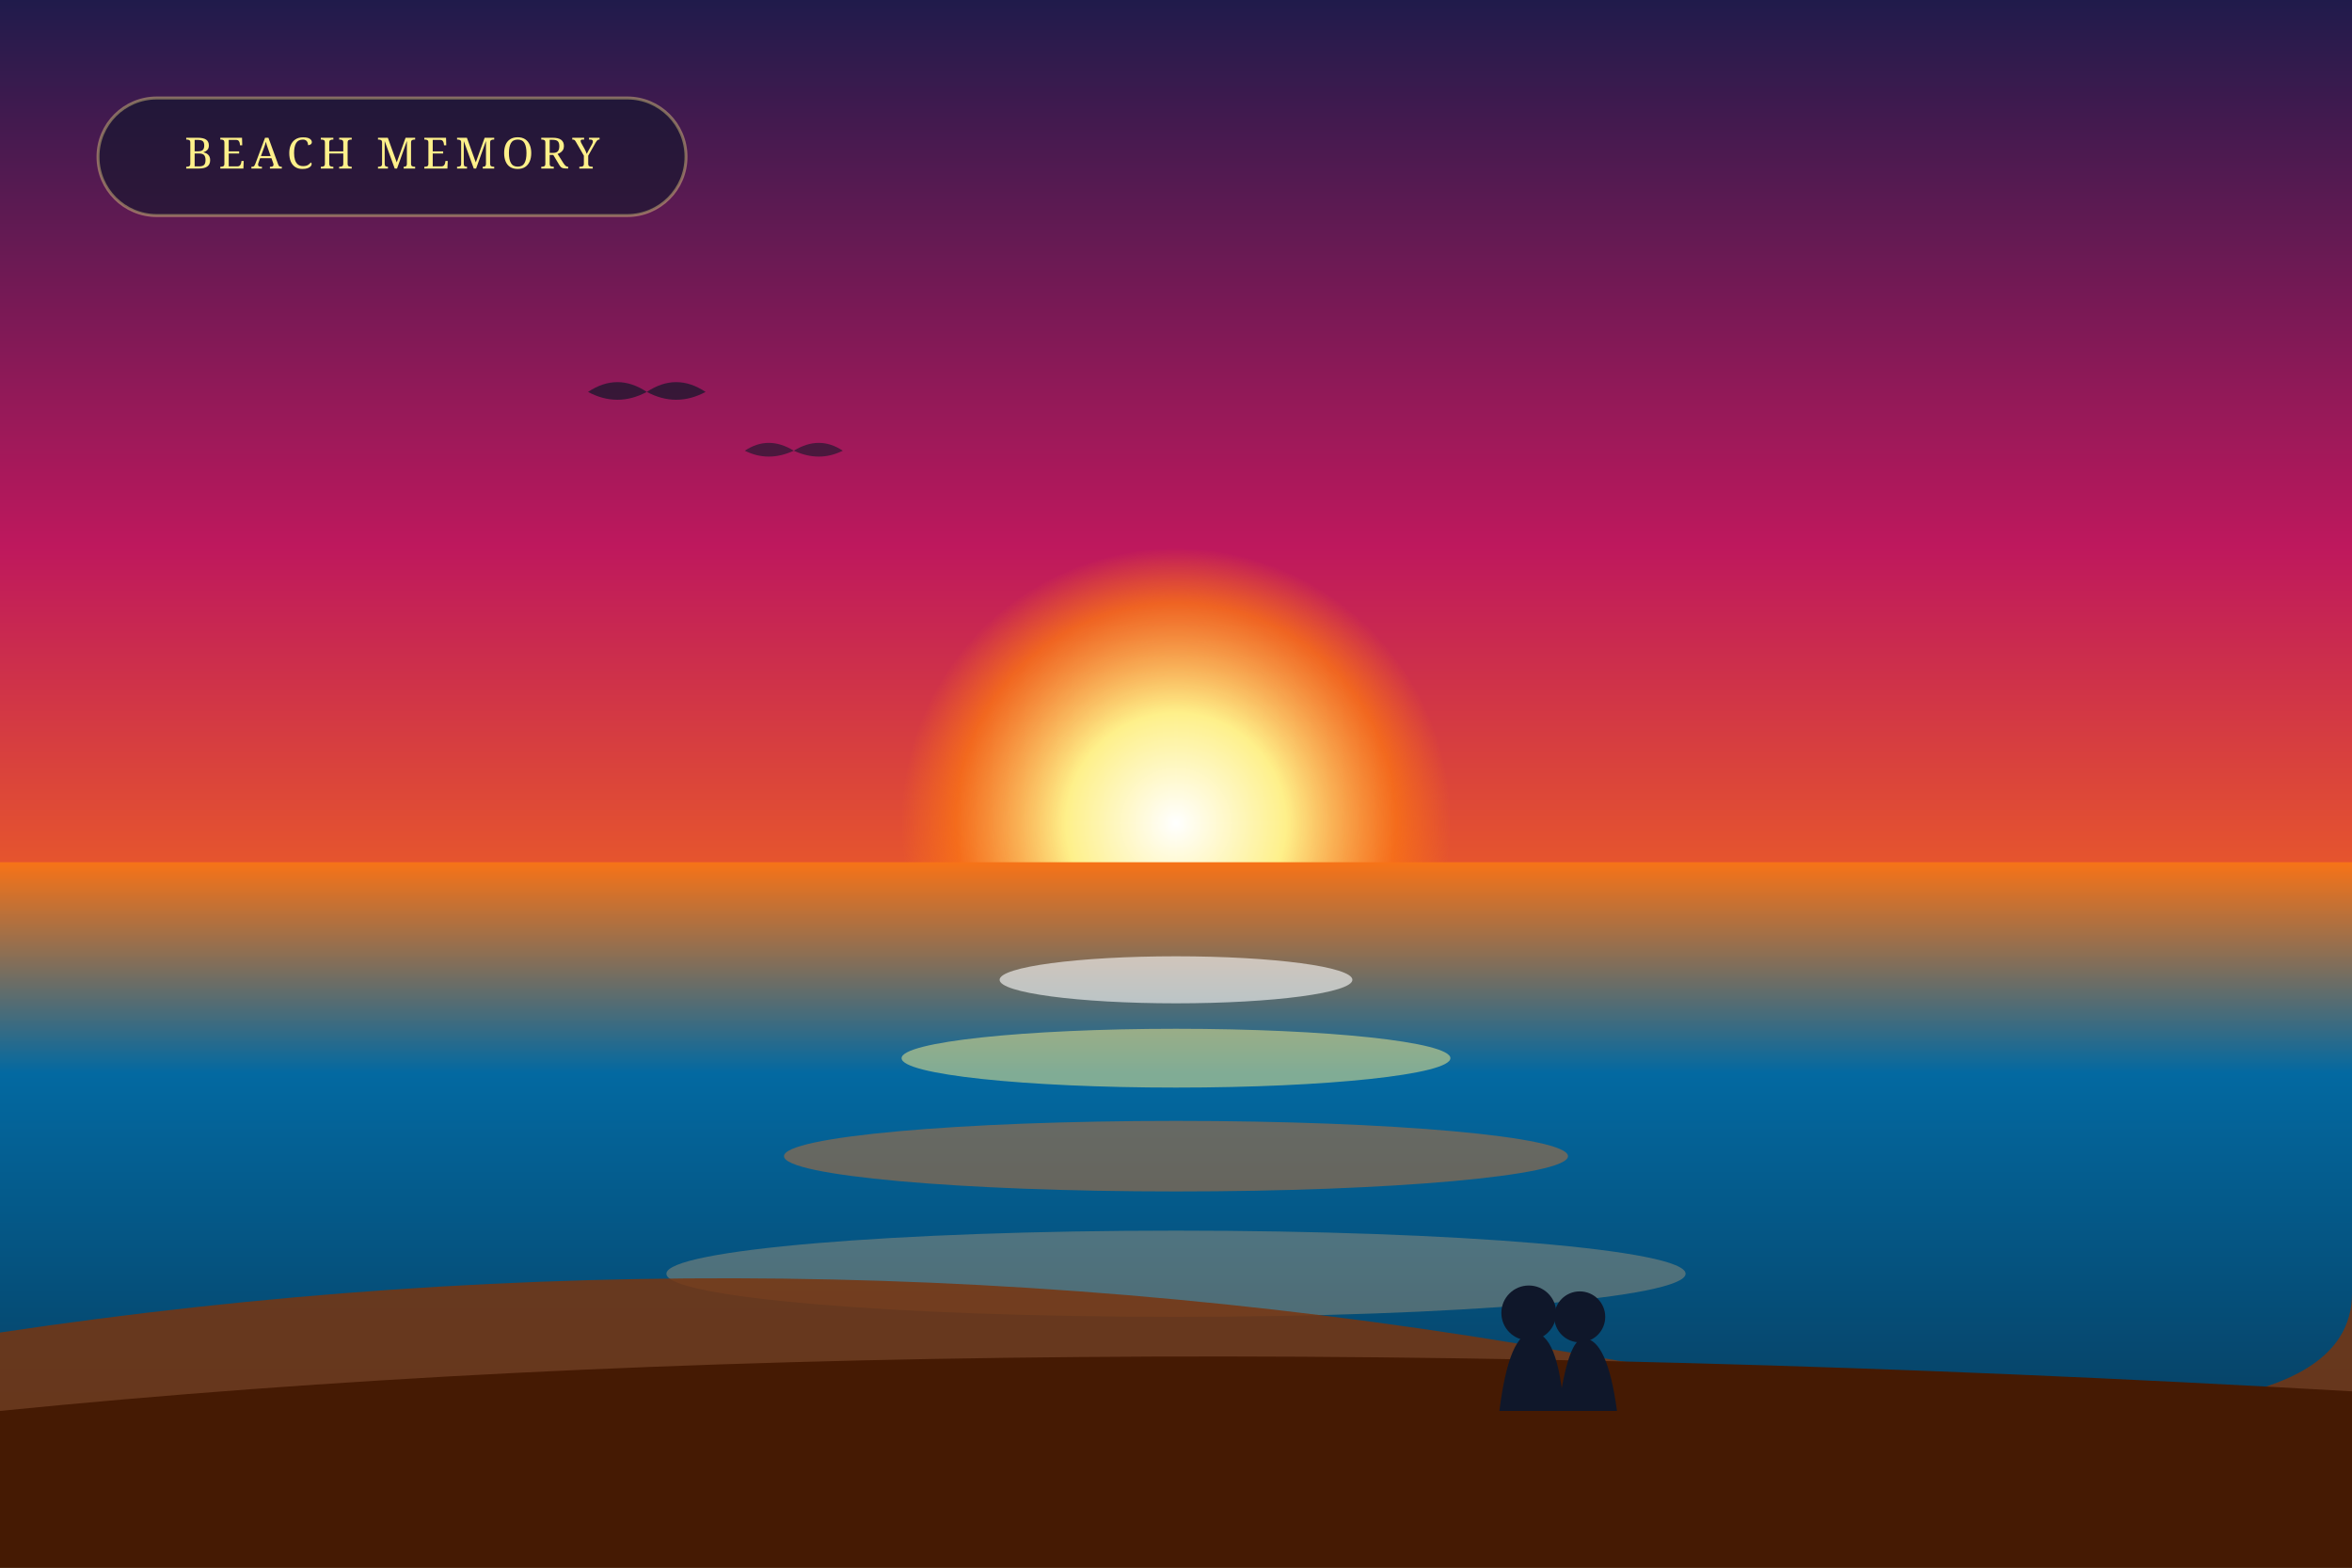
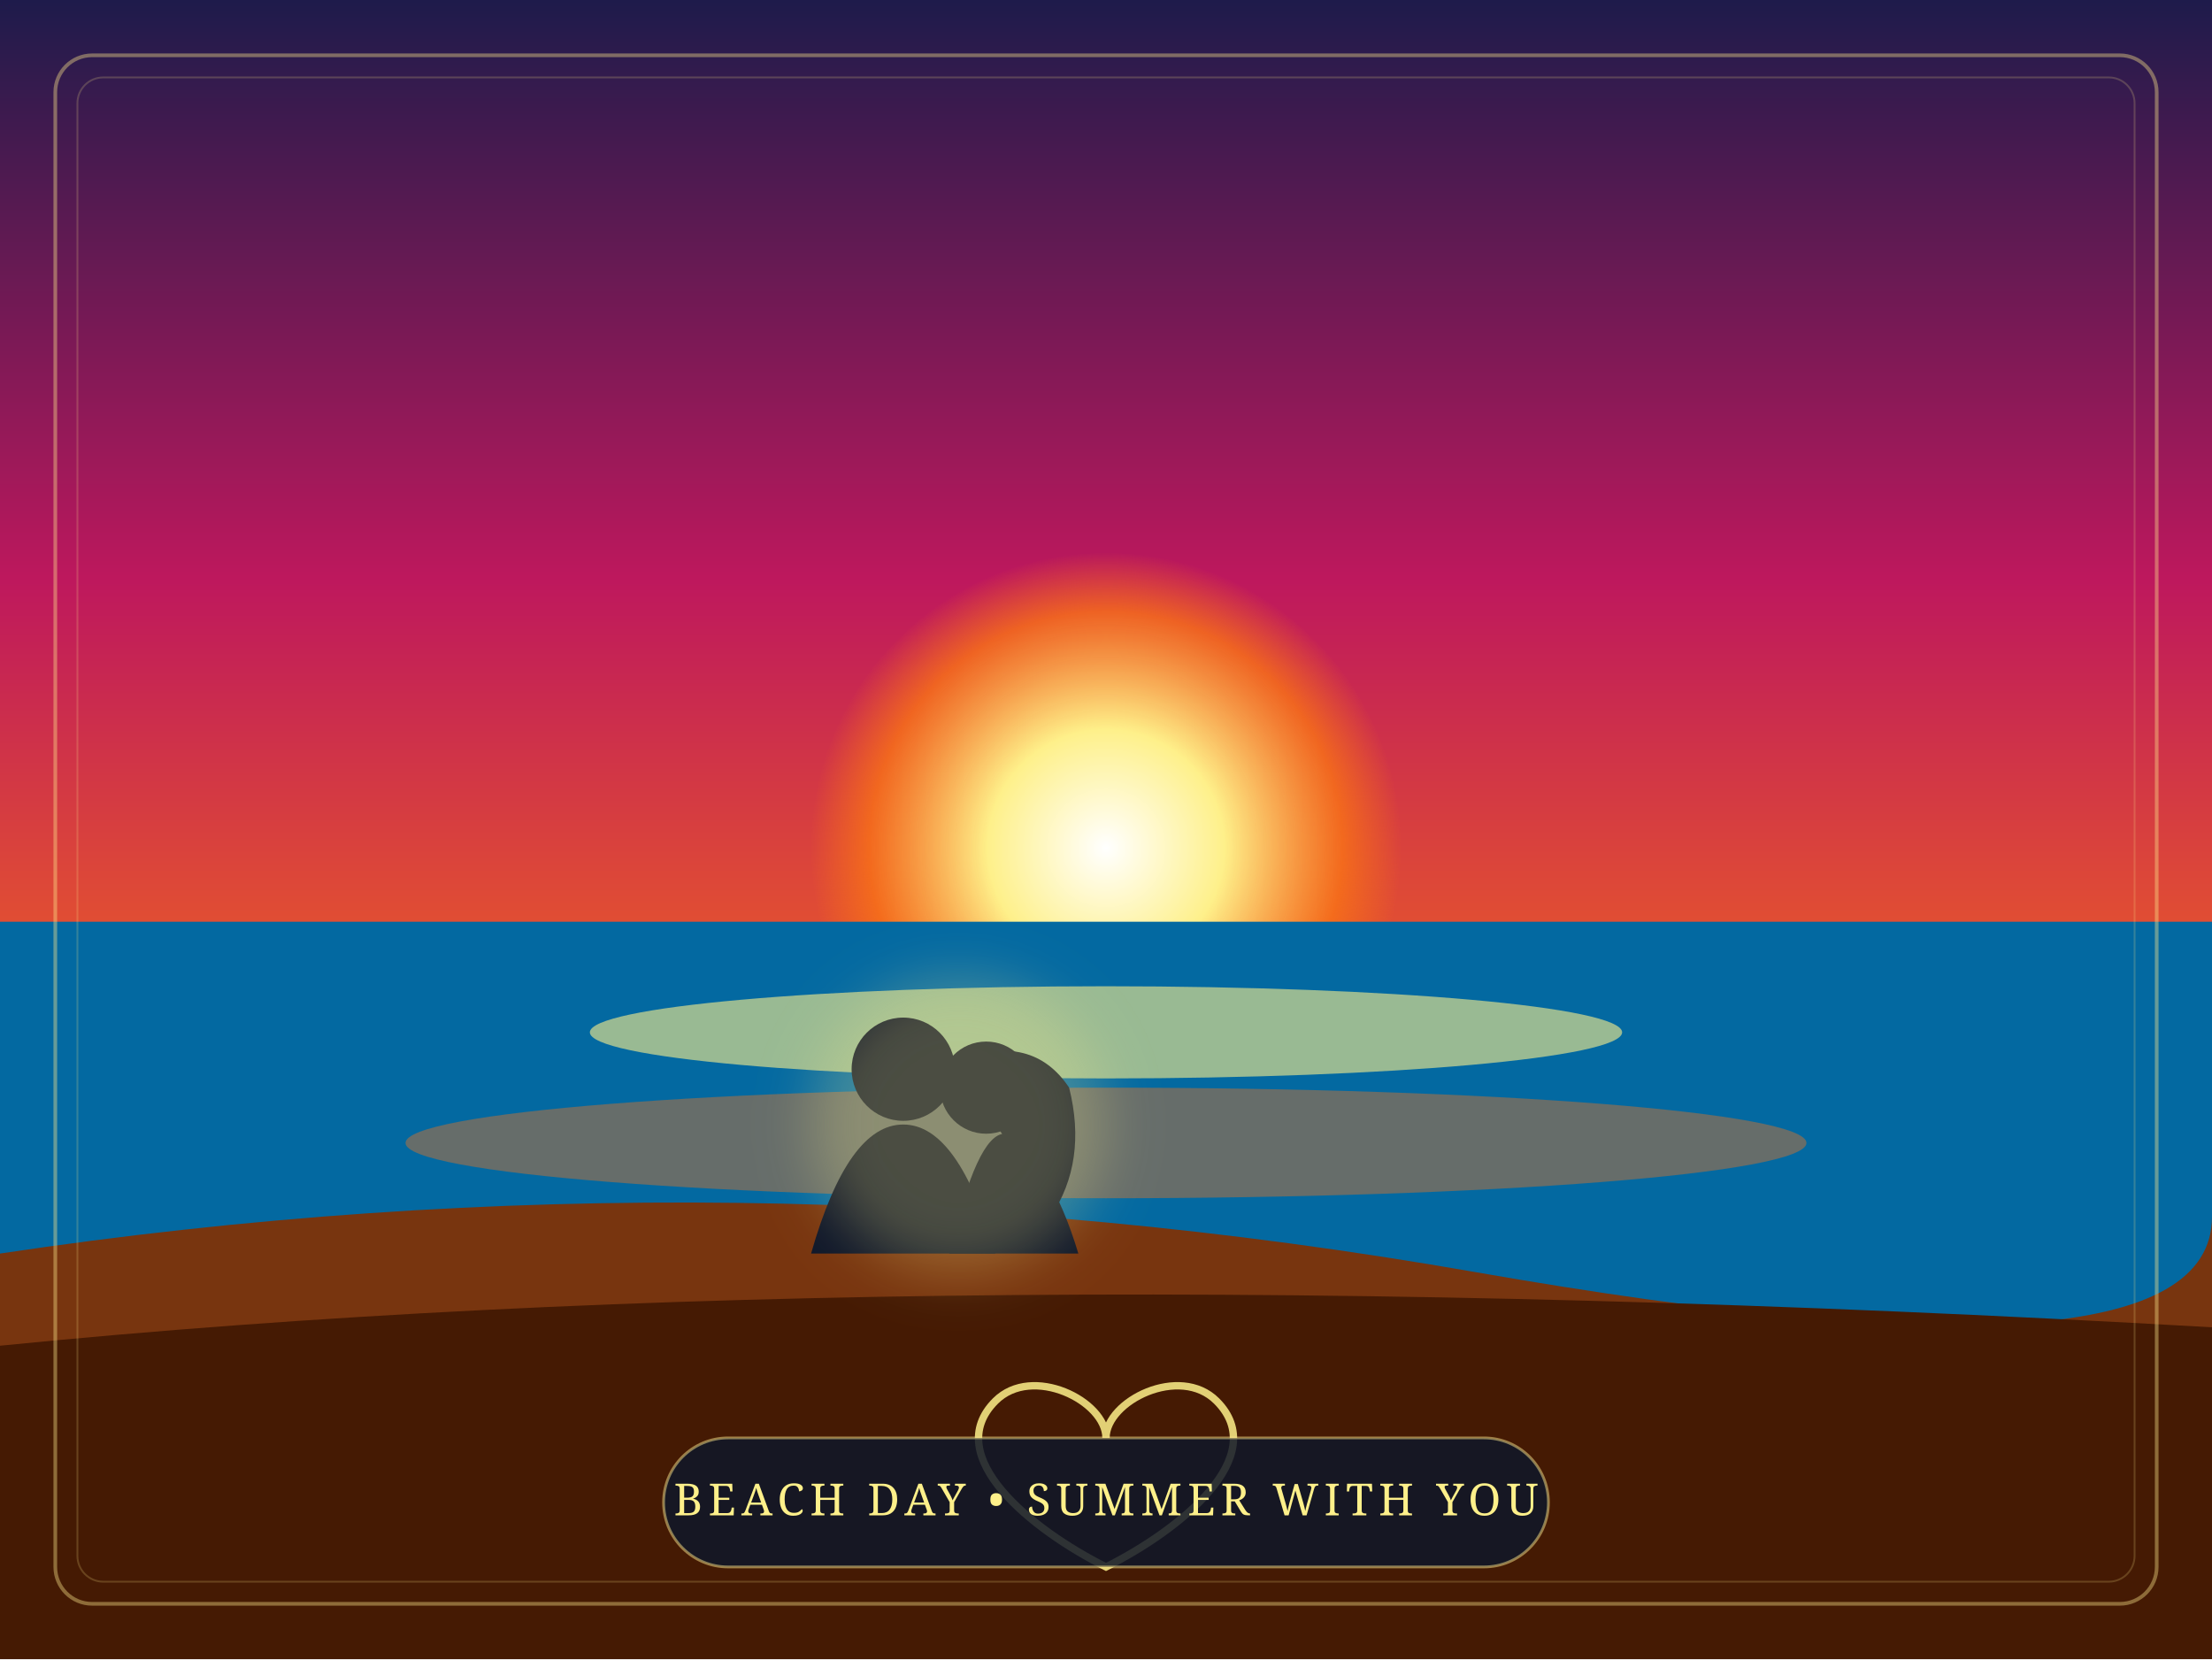
- <svg xmlns="http://www.w3.org/2000/svg" viewBox="0 0 1200 800" width="1200" height="800">
+ <svg xmlns="http://www.w3.org/2000/svg" viewBox="0 0 1200 900" width="1200" height="900">
  <defs>
-     <linearGradient id="beachSky" x1="0" y1="0" x2="0" y2="1">
+     <linearGradient id="beachSky2" x1="0" y1="0" x2="0" y2="1">
      <stop offset="0%" stop-color="#1e1b4b" />
      <stop offset="35%" stop-color="#be185d" />
-       <stop offset="65%" stop-color="#f97316" />
-       <stop offset="90%" stop-color="#fef08a" />
+       <stop offset="70%" stop-color="#f97316" />
+       <stop offset="100%" stop-color="#fef08a" />
    </linearGradient>
-     <linearGradient id="oceanGrad" x1="0" y1="0" x2="0" y2="1">
-       <stop offset="0%" stop-color="#f97316" />
-       <stop offset="30%" stop-color="#0369a1" />
-       <stop offset="100%" stop-color="#082f49" />
-     </linearGradient>
-     <radialGradient id="sunGlow" cx="50%" cy="50%" r="50%">
+     <radialGradient id="sunGlow2" cx="50%" cy="50%" r="50%">
      <stop offset="0%" stop-color="#ffffff" />
      <stop offset="40%" stop-color="#fef08a" />
      <stop offset="80%" stop-color="#f97316" stop-opacity="0.8" />
      <stop offset="100%" stop-color="#f97316" stop-opacity="0" />
    </radialGradient>
  </defs>
-   <rect width="1200" height="800" fill="url(#beachSky)" />
-   <circle cx="600" cy="420" r="140" fill="url(#sunGlow)" />
-   <rect x="0" y="440" width="1200" height="360" fill="url(#oceanGrad)" />
-   <ellipse cx="600" cy="500" rx="90" ry="12" fill="#fff" opacity="0.6" />
-   <ellipse cx="600" cy="540" rx="140" ry="15" fill="#fef08a" opacity="0.5" />
-   <ellipse cx="600" cy="590" rx="200" ry="18" fill="#f97316" opacity="0.4" />
-   <ellipse cx="600" cy="650" rx="260" ry="22" fill="#fdba74" opacity="0.3" />
-   <path d="M0 680 Q 400 620, 800 690 T 1200 660 L 1200 800 L 0 800 Z" fill="#78350f" opacity="0.85" />
-   <path d="M0 720 Q 500 670, 1200 710 L 1200 800 L 0 800 Z" fill="#451a03" />
-   <ellipse cx="780" cy="670" rx="14" ry="14" fill="#0f172a" />
-   <ellipse cx="806" cy="672" rx="13" ry="13" fill="#0f172a" />
-   <path d="M 765 720 Q 770 680 782 680 Q 795 680 798 720 Z" fill="#0f172a" />
-   <path d="M 795 720 Q 800 683 808 683 Q 820 683 825 720 Z" fill="#0f172a" />
-   <path d="M300 200 Q315 190 330 200 Q345 190 360 200 Q345 208 330 200 Q315 208 300 200 Z" fill="#0f172a" opacity="0.7" />
-   <path d="M380 230 Q392 222 405 230 Q418 222 430 230 Q418 236 405 230 Q392 236 380 230 Z" fill="#0f172a" opacity="0.6" />
-   <rect x="50" y="50" width="300" height="60" rx="30" fill="rgba(15, 23, 42, 0.6)" stroke="rgba(253, 230, 138, 0.4)" stroke-width="1.5" />
-   <text x="200" y="86" fill="#fef08a" font-family="serif" font-size="22" font-weight="300" text-anchor="middle" letter-spacing="3">BEACH MEMORY</text>
+   <rect width="1200" height="900" fill="url(#beachSky2)" />
+   <circle cx="600" cy="460" r="160" fill="url(#sunGlow2)" />
+   <rect x="0" y="500" width="1200" height="400" fill="#0369a1" />
+   <ellipse cx="600" cy="560" rx="280" ry="25" fill="#fef08a" opacity="0.6" />
+   <ellipse cx="600" cy="620" rx="380" ry="30" fill="#f97316" opacity="0.4" />
+   <path d="M0 680 Q 400 620, 800 690 T 1200 660 L 1200 900 L 0 900 Z" fill="#78350f" />
+   <path d="M0 730 Q 500 680, 1200 720 L 1200 900 L 0 900 Z" fill="#451a03" />
+   <path d="M 600 780 C 600 760, 560 740, 540 760 C 510 790, 560 830, 600 850 C 640 830, 690 790, 660 760 C 640 740, 600 760, 600 780 Z" fill="none" stroke="#fef08a" stroke-width="4" opacity="0.85" />
+   <circle cx="490" cy="580" r="28" fill="#0f172a" />
+   <path d="M 440 680 Q 460 610 490 610 Q 520 610 540 680 Z" fill="#0f172a" />
+   <circle cx="535" cy="590" r="25" fill="#0f172a" />
+   <path d="M 520 575 Q 560 560 580 590 Q 590 630 570 660 Z" fill="#0f172a" />
+   <path d="M 515 680 Q 530 615 545 615 Q 570 630 585 680 Z" fill="#0f172a" />
+   <circle cx="520" cy="610" r="80" fill="#fef08a" opacity="0.25" filter="blur(15px)" />
+   <rect x="30" y="30" width="1140" height="840" rx="20" fill="none" stroke="rgba(253, 230, 138, 0.4)" stroke-width="2" />
+   <rect x="42" y="42" width="1116" height="816" rx="14" fill="none" stroke="rgba(253, 230, 138, 0.2)" stroke-width="1" />
+   <rect x="360" y="780" width="480" height="70" rx="35" fill="rgba(15, 23, 42, 0.85)" stroke="rgba(253, 230, 138, 0.5)" stroke-width="1.5" />
+   <text x="600" y="822" fill="#fef08a" font-family="serif" font-size="24" font-weight="300" text-anchor="middle" letter-spacing="3">BEACH DAY • SUMMER WITH YOU</text>
</svg>
